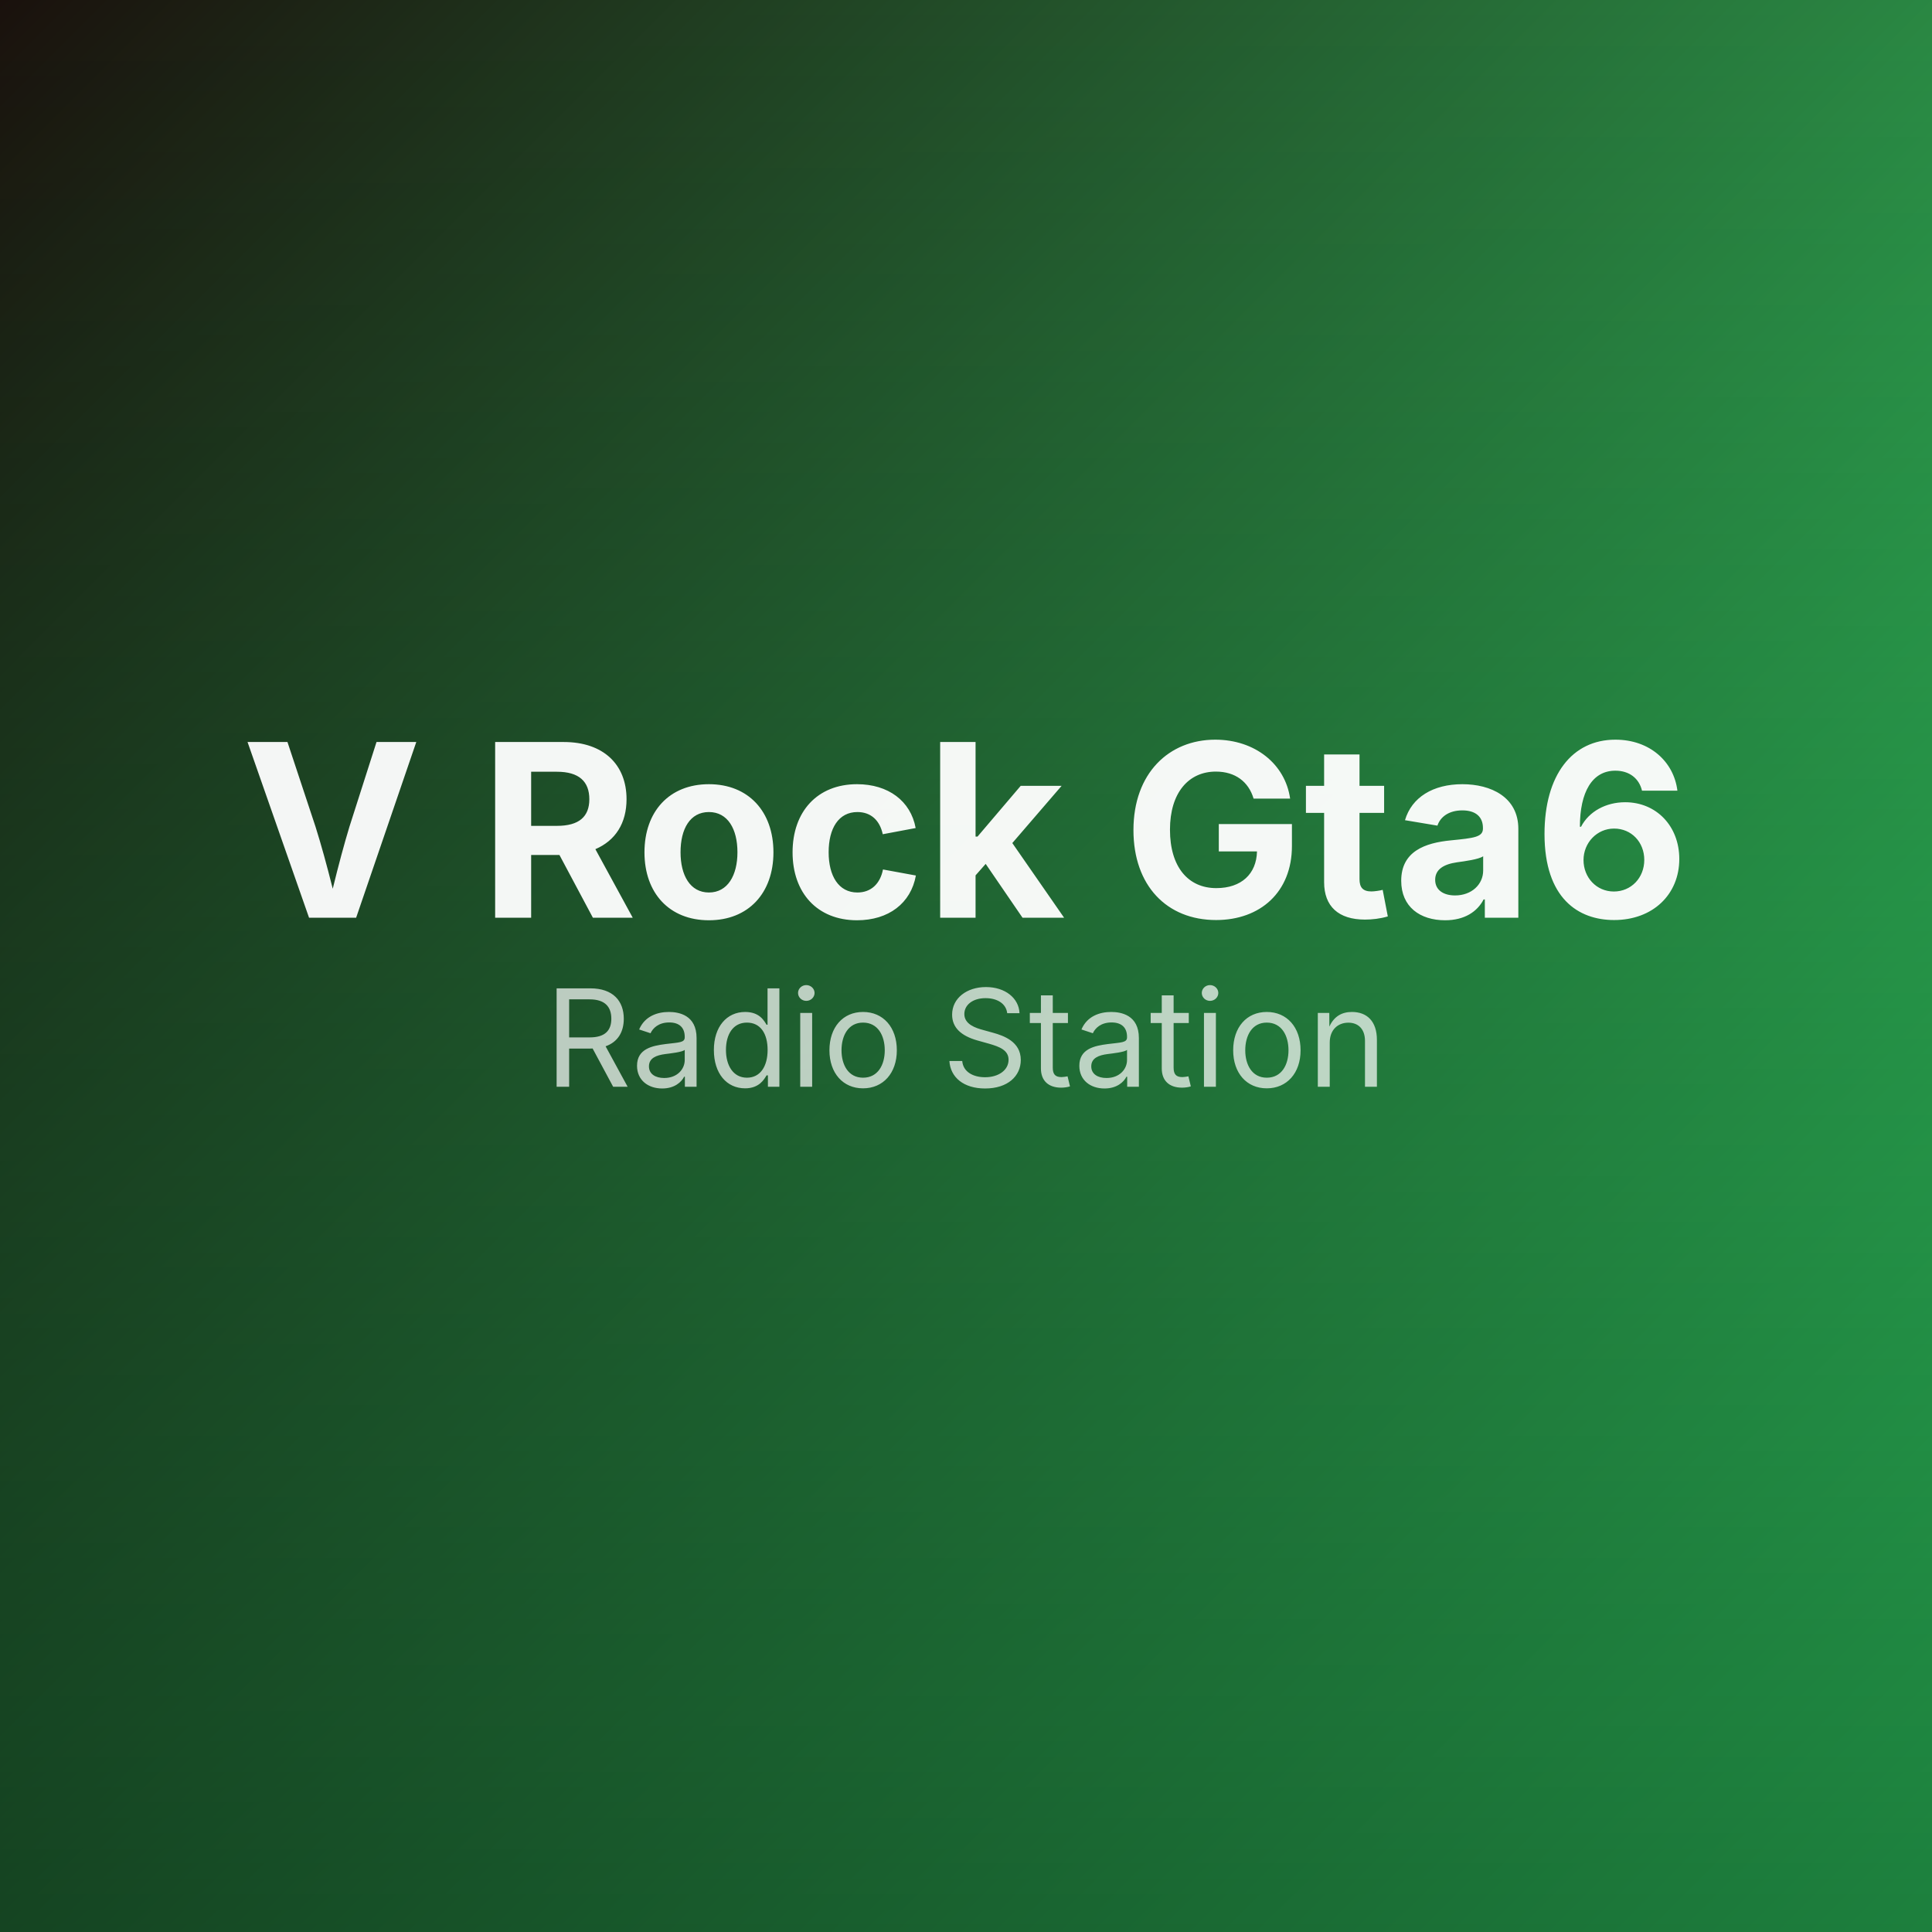
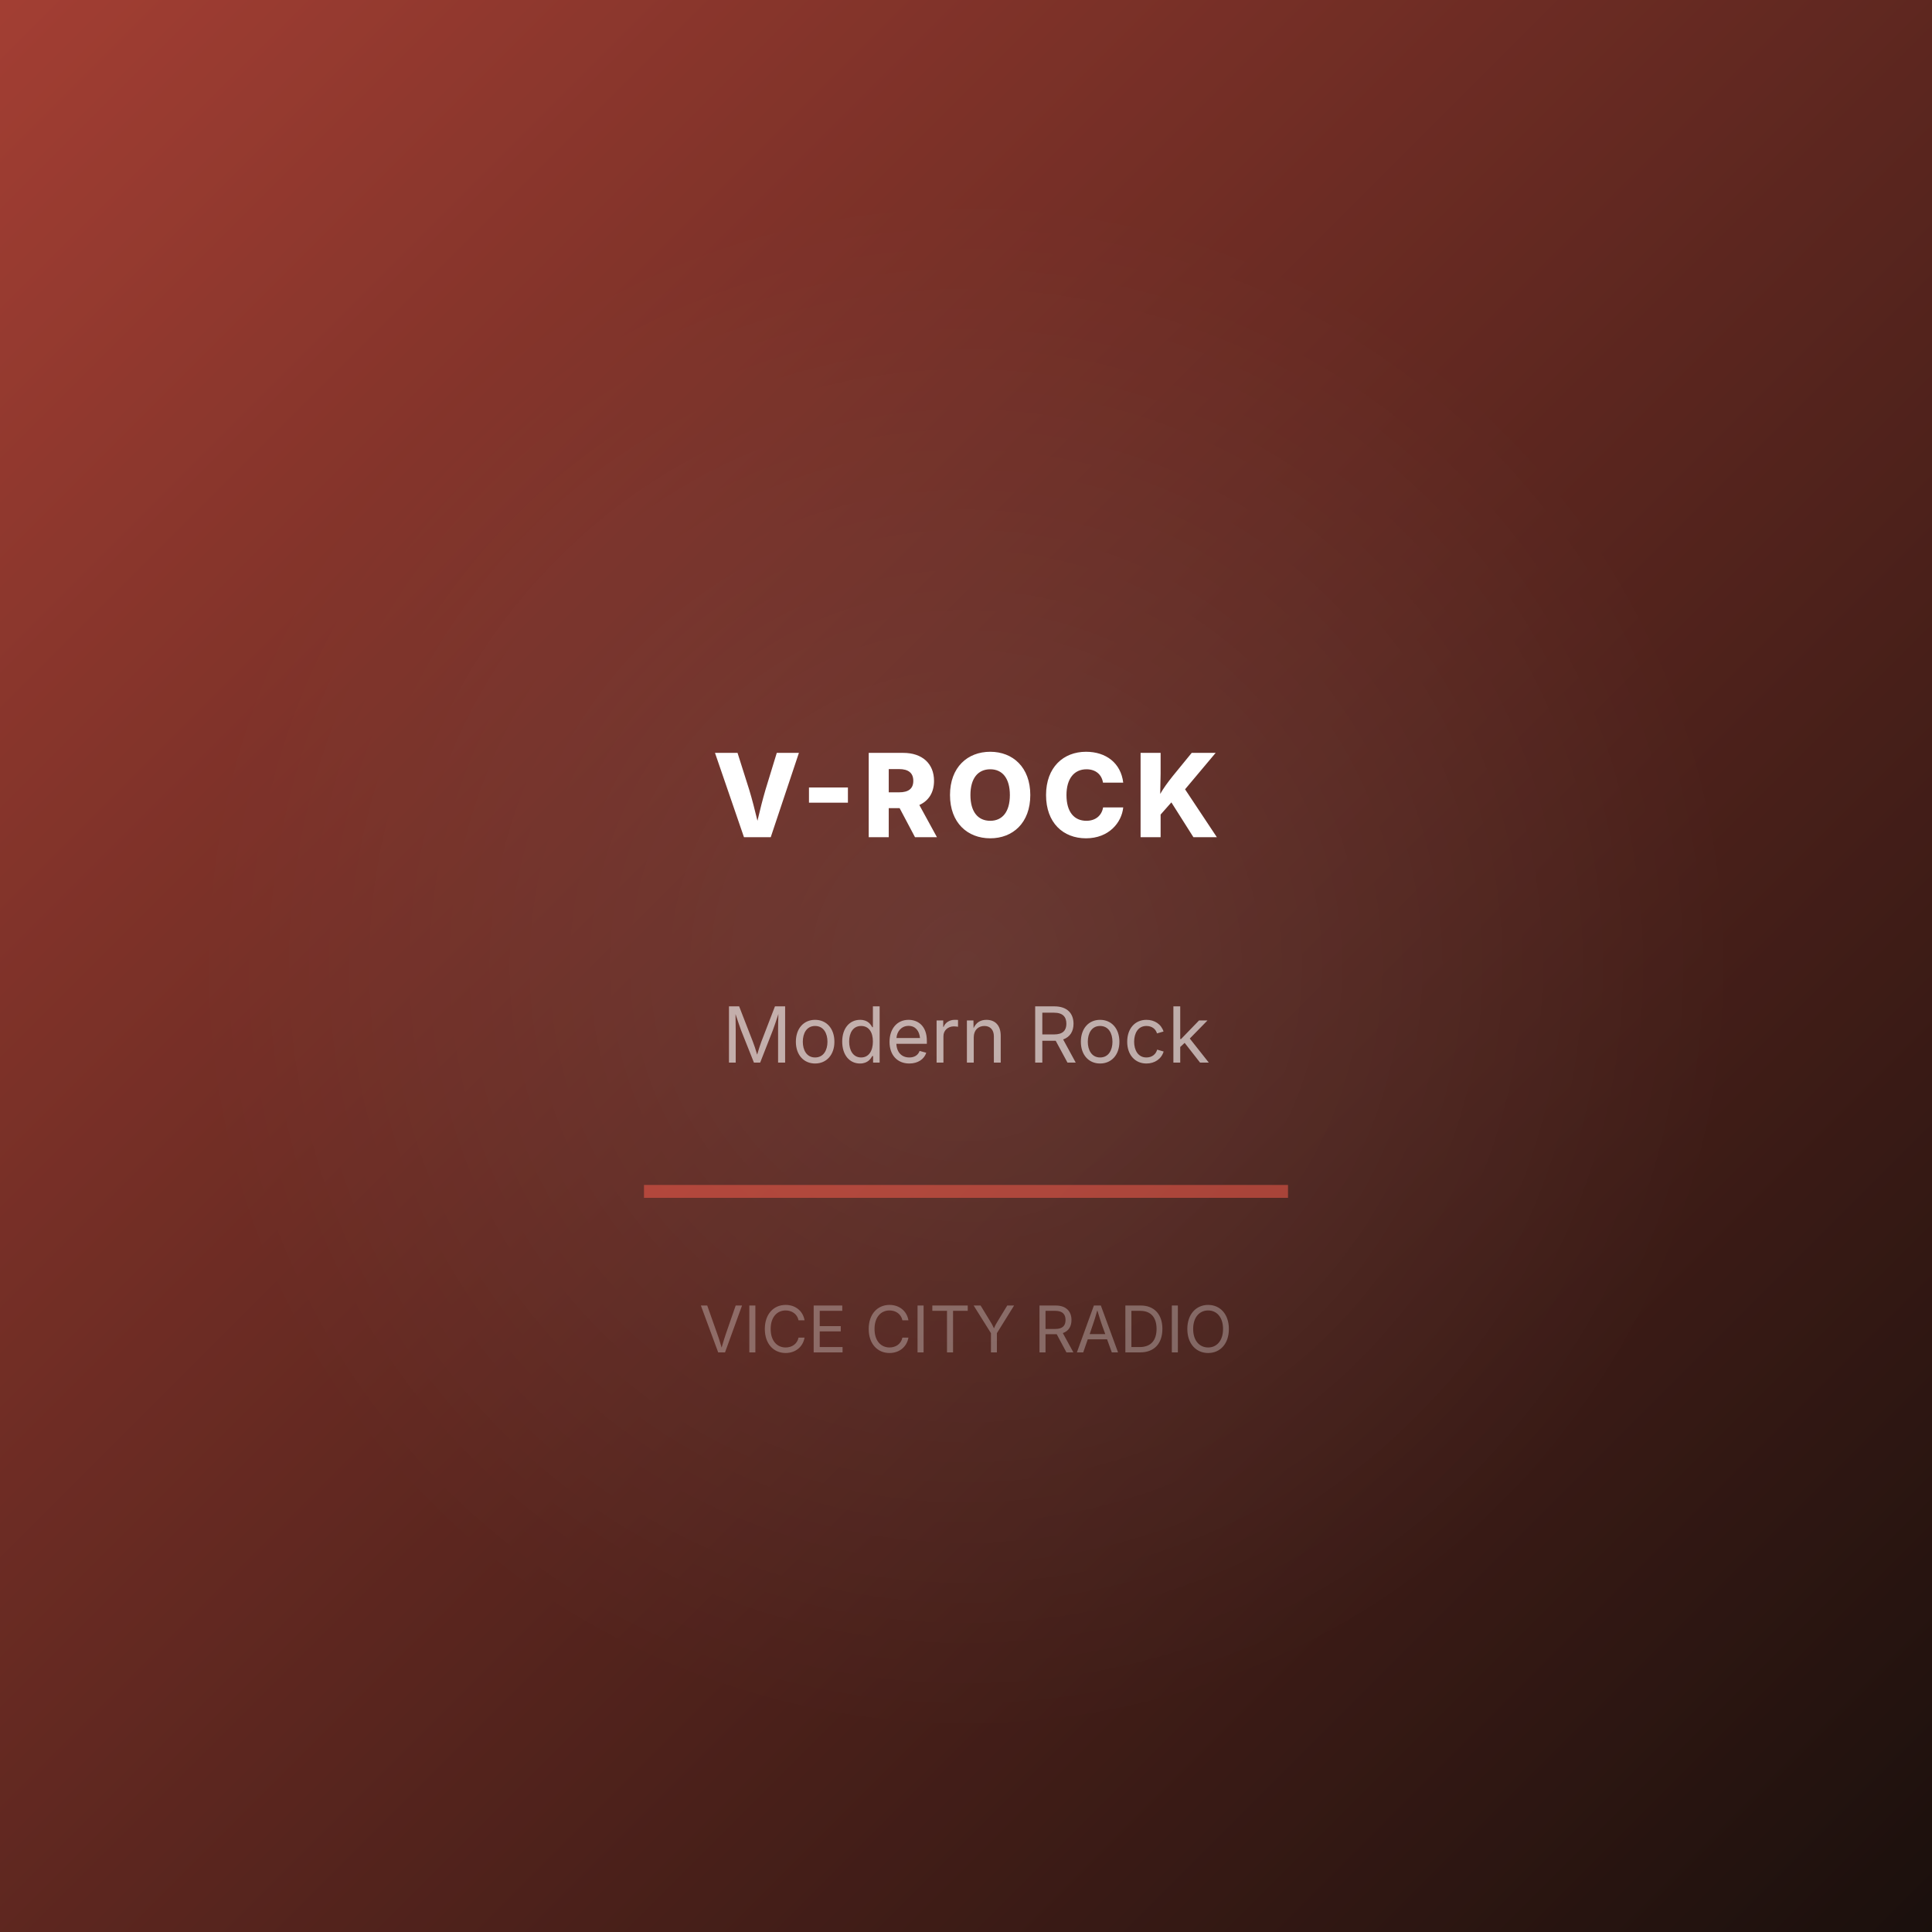
- <svg xmlns="http://www.w3.org/2000/svg" width="400" height="400" viewBox="0 0 400 400">
+ <svg xmlns="http://www.w3.org/2000/svg" width="300" height="300" viewBox="0 0 300 300">
  <defs>
    <linearGradient id="bg" x1="0%" y1="0%" x2="100%" y2="100%">
-       <stop offset="0%" style="stop-color:#1A100C;stop-opacity:1" />
-       <stop offset="100%" style="stop-color:#39FF7A;stop-opacity:1" />
+       <stop offset="0%" style="stop-color:#FF5E4D" />
+       <stop offset="100%" style="stop-color:#1A100C" />
    </linearGradient>
-     <linearGradient id="overlay" x1="0%" y1="0%" x2="0%" y2="100%">
-       <stop offset="0%" style="stop-color:#000;stop-opacity:0" />
-       <stop offset="100%" style="stop-color:#000;stop-opacity:0.5" />
-     </linearGradient>
+     <radialGradient id="glow" cx="50%" cy="50%" r="50%">
+       <stop offset="0%" style="stop-color:#FFFFFF;stop-opacity:0.15" />
+       <stop offset="100%" style="stop-color:#FFFFFF;stop-opacity:0" />
+     </radialGradient>
  </defs>
-   <rect width="400" height="400" fill="url(#bg)" />
-   <rect width="400" height="400" fill="url(#overlay)" />
-   <text x="200" y="190" text-anchor="middle" fill="white" font-family="Inter,system-ui,sans-serif" font-size="50" font-weight="700" opacity="0.95">V Rock Gta6</text>
-   <text x="200" y="225" text-anchor="middle" fill="white" font-family="Inter,system-ui,sans-serif" font-size="28" font-weight="400" opacity="0.7">Radio Station</text>
+   <rect width="300" height="300" fill="url(#bg)" />
+   <circle cx="150" cy="150" r="120" fill="url(#glow)" />
+   <rect x="0" y="0" width="300" height="300" fill="#1A100C" opacity="0.4" />
+   <text x="150" y="130" font-family="system-ui,-apple-system,sans-serif" font-size="18" font-weight="800" fill="#FFFFFF" text-anchor="middle" letter-spacing="1">V-ROCK</text>
+   <text x="150" y="165" font-family="system-ui,-apple-system,sans-serif" font-size="12" fill="#FFFFFF" text-anchor="middle" opacity="0.6">Modern Rock</text>
+   <line x1="100" y1="185" x2="200" y2="185" stroke="#FF5E4D" stroke-width="2" opacity="0.5" />
+   <text x="150" y="210" font-family="system-ui,-apple-system,sans-serif" font-size="10" fill="#FFFFFF" text-anchor="middle" opacity="0.3">VICE CITY RADIO</text>
</svg>
